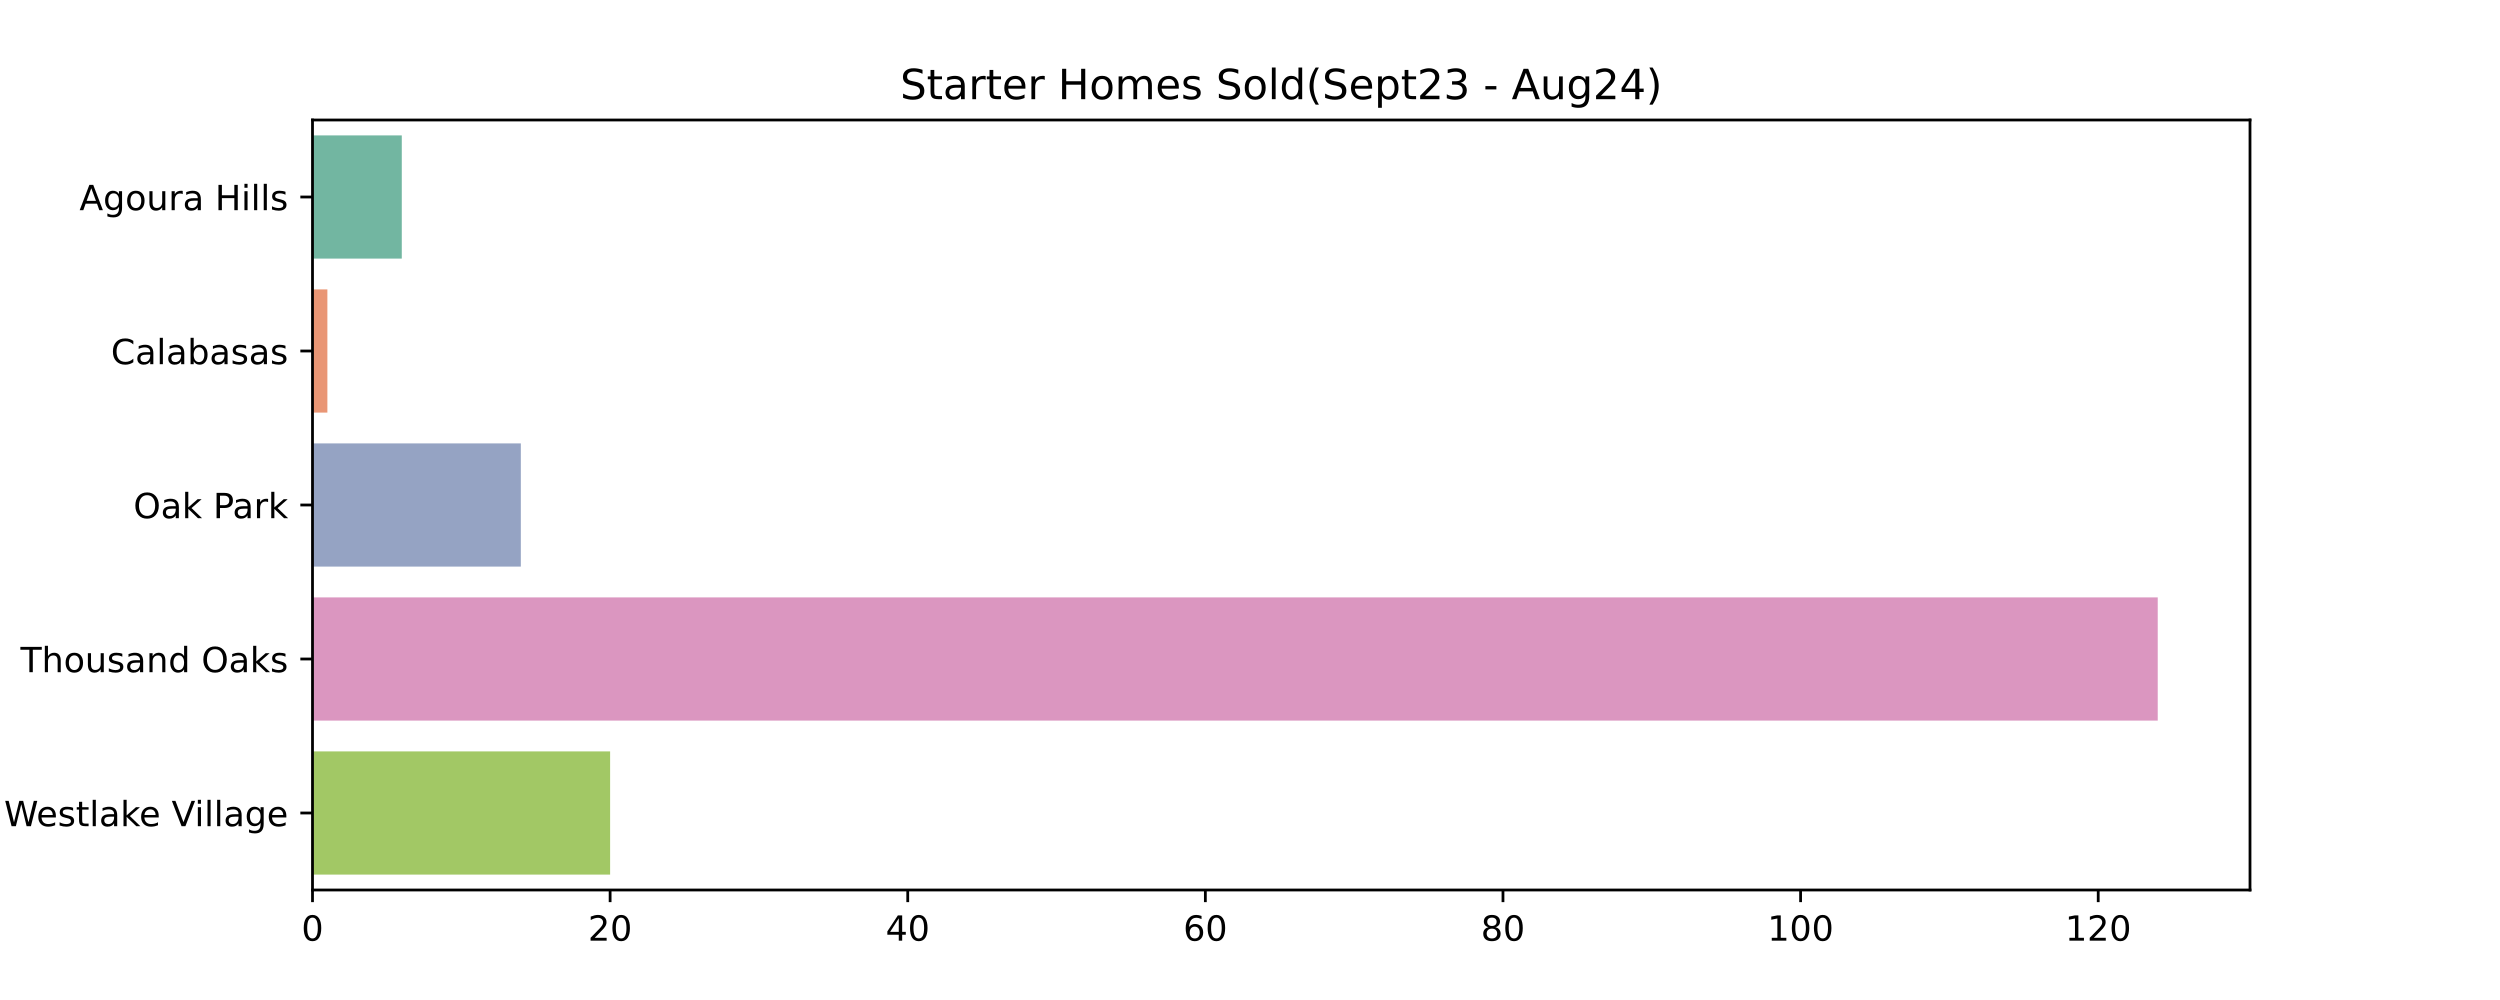
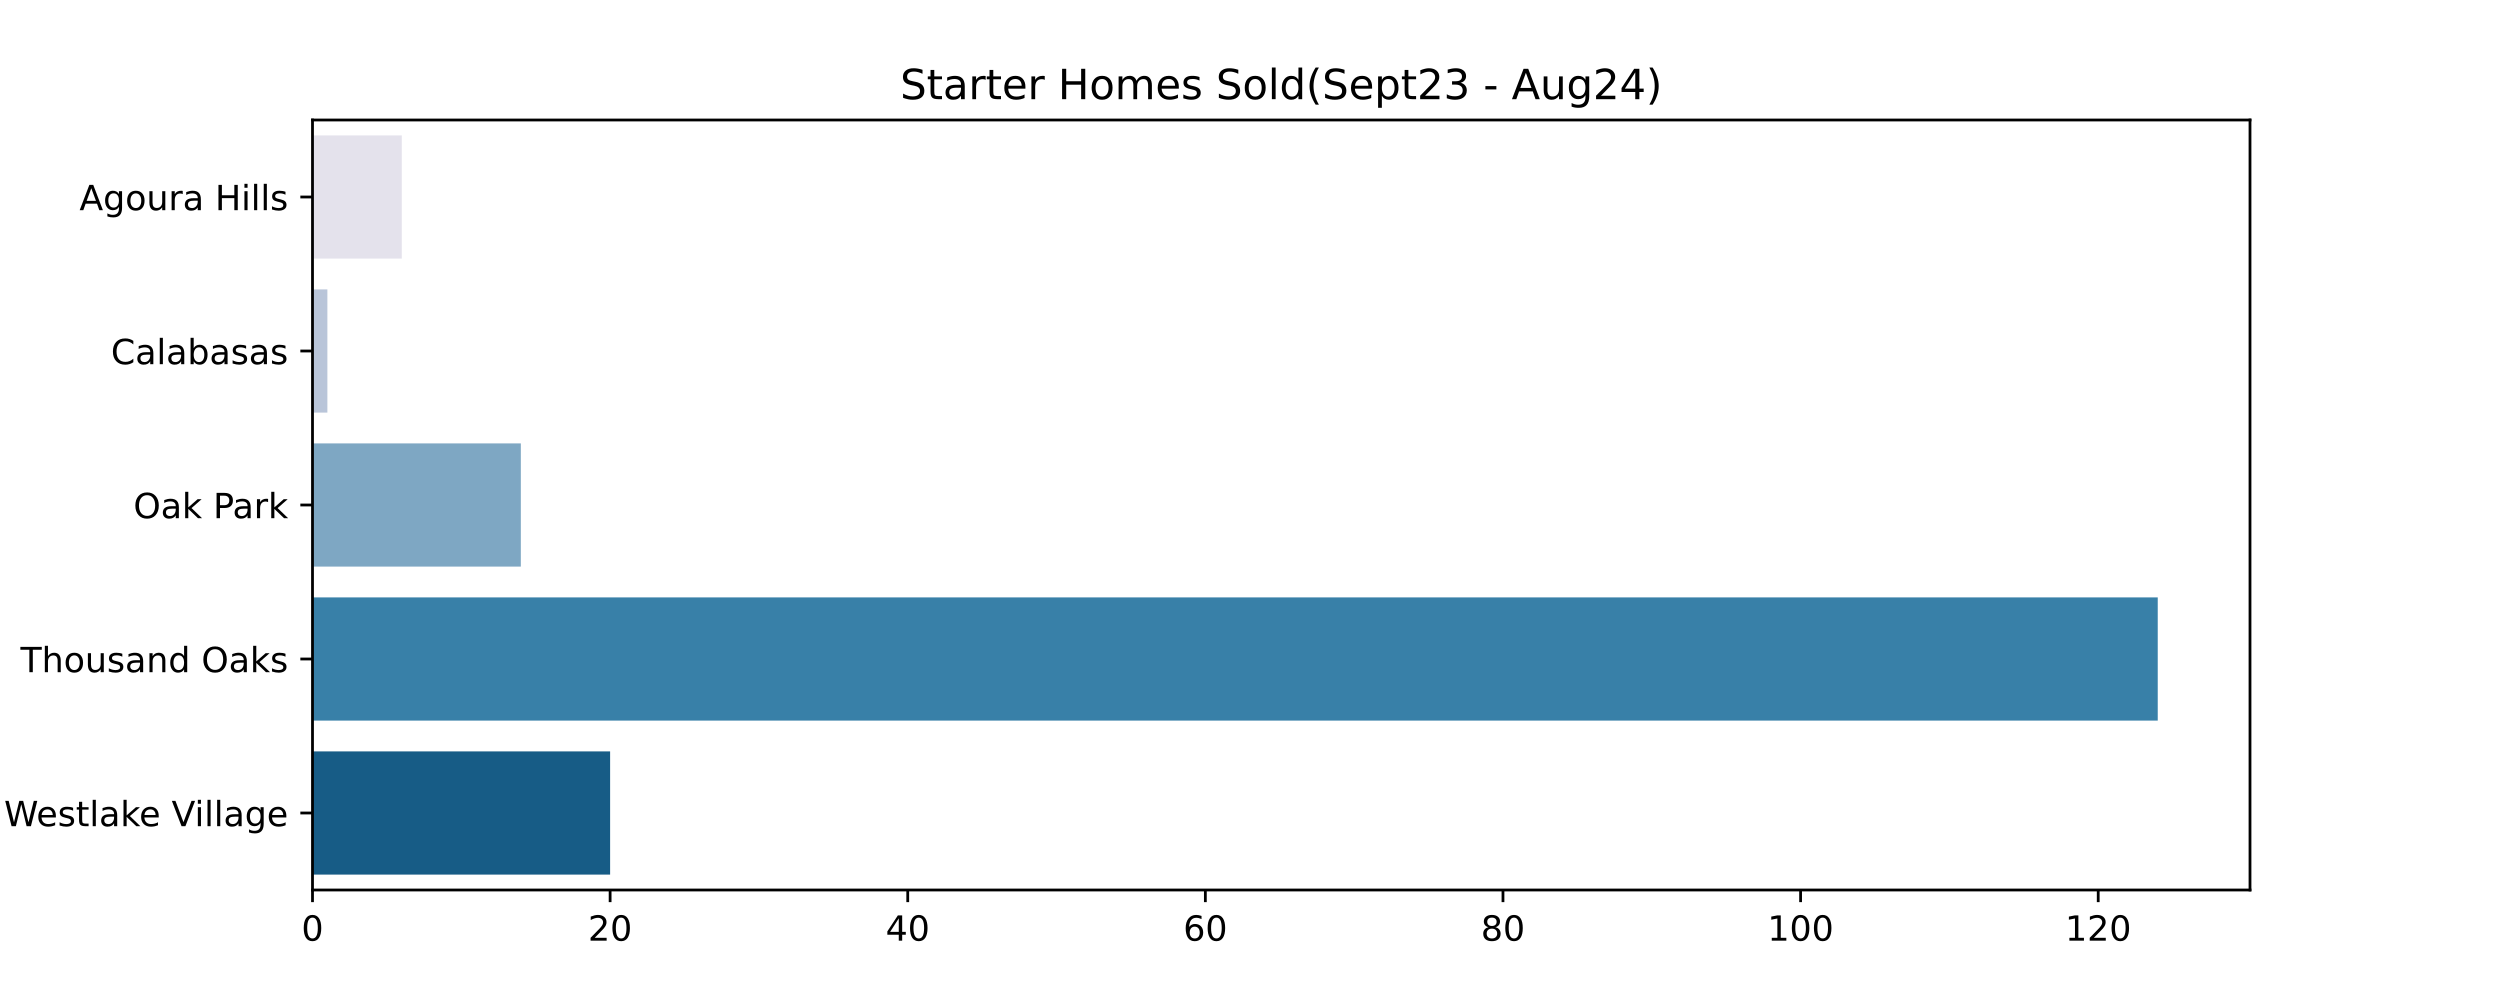
<svg xmlns="http://www.w3.org/2000/svg" xmlns:xlink="http://www.w3.org/1999/xlink" width="720pt" height="288pt" viewBox="0 0 720 288" version="1.1">
  <defs>
    <style type="text/css">*{stroke-linejoin: round; stroke-linecap: butt}</style>
  </defs>
  <g id="figure_1">
    <g id="patch_1">
      <path d="M 0 288  L 720 288  L 720 0  L 0 0  z " style="fill: #ffffff" />
    </g>
    <g id="axes_1">
      <g id="patch_2">
        <path d="M 90 256.32  L 648 256.32  L 648 34.56  L 90 34.56  z " style="fill: #ffffff" />
      </g>
      <g id="patch_3">
-         <path d="M 90 38.995  L 115.714 38.995  L 115.714 74.477  L 90 74.477  z " clip-path="url(#p3daade3a22)" style="fill: #72b6a1" />
+         <path d="M 90 38.995  L 115.714 38.995  L 115.714 74.477  L 90 74.477  z " clip-path="url(#p322fc2a3c4)" style="fill: #e4e2ec" />
      </g>
      <g id="patch_4">
-         <path d="M 90 83.347  L 94.286 83.347  L 94.286 118.829  L 90 118.829  z " clip-path="url(#p3daade3a22)" style="fill: #e99675" />
+         <path d="M 90 83.347  L 94.286 83.347  L 94.286 118.829  L 90 118.829  z " clip-path="url(#p322fc2a3c4)" style="fill: #b9c5d9" />
      </g>
      <g id="patch_5">
-         <path d="M 90 127.699  L 150 127.699  L 150 163.181  L 90 163.181  z " clip-path="url(#p3daade3a22)" style="fill: #95a3c3" />
+         <path d="M 90 127.699  L 150 127.699  L 150 163.181  L 90 163.181  z " clip-path="url(#p322fc2a3c4)" style="fill: #7ea7c3" />
      </g>
      <g id="patch_6">
-         <path d="M 90 172.051  L 621.429 172.051  L 621.429 207.533  L 90 207.533  z " clip-path="url(#p3daade3a22)" style="fill: #db96c0" />
+         <path d="M 90 172.051  L 621.429 172.051  L 621.429 207.533  L 90 207.533  z " clip-path="url(#p322fc2a3c4)" style="fill: #3880a8" />
      </g>
      <g id="patch_7">
-         <path d="M 90 216.403  L 175.714 216.403  L 175.714 251.885  L 90 251.885  z " clip-path="url(#p3daade3a22)" style="fill: #a2c865" />
+         <path d="M 90 216.403  L 175.714 216.403  L 175.714 251.885  L 90 251.885  z " clip-path="url(#p322fc2a3c4)" style="fill: #175c86" />
      </g>
      <g id="matplotlib.axis_1">
        <g id="xtick_1">
          <g id="line2d_1">
            <defs>
-               <path id="ma5203dc84a" d="M 0 0  L 0 3.5  " style="stroke: #000000; stroke-width: 0.8" />
+               <path id="md36f52f539" d="M 0 0  L 0 3.5  " style="stroke: #000000; stroke-width: 0.8" />
            </defs>
            <g>
-               <use xlink:href="#ma5203dc84a" x="90" y="256.32" style="stroke: #000000; stroke-width: 0.8" />
+               <use xlink:href="#md36f52f539" x="90" y="256.32" style="stroke: #000000; stroke-width: 0.8" />
            </g>
          </g>
          <g id="text_1">
            <g transform="translate(86.81875 270.9184) scale(0.1 -0.1)">
              <defs>
                <path id="DejaVuSans-30" d="M 2034 4250  Q 1547 4250 1301 3770  Q 1056 3291 1056 2328  Q 1056 1369 1301 889  Q 1547 409 2034 409  Q 2525 409 2770 889  Q 3016 1369 3016 2328  Q 3016 3291 2770 3770  Q 2525 4250 2034 4250  z M 2034 4750  Q 2819 4750 3233 4129  Q 3647 3509 3647 2328  Q 3647 1150 3233 529  Q 2819 -91 2034 -91  Q 1250 -91 836 529  Q 422 1150 422 2328  Q 422 3509 836 4129  Q 1250 4750 2034 4750  z " transform="scale(0.015625)" />
              </defs>
              <use xlink:href="#DejaVuSans-30" />
            </g>
          </g>
        </g>
        <g id="xtick_2">
          <g id="line2d_2">
            <g>
-               <use xlink:href="#ma5203dc84a" x="175.714" y="256.32" style="stroke: #000000; stroke-width: 0.8" />
+               <use xlink:href="#md36f52f539" x="175.714" y="256.32" style="stroke: #000000; stroke-width: 0.8" />
            </g>
          </g>
          <g id="text_2">
            <g transform="translate(169.3518 270.9184) scale(0.1 -0.1)">
              <defs>
                <path id="DejaVuSans-32" d="M 1228 531  L 3431 531  L 3431 0  L 469 0  L 469 531  Q 828 903 1448 1529  Q 2069 2156 2228 2338  Q 2531 2678 2651 2914  Q 2772 3150 2772 3378  Q 2772 3750 2511 3984  Q 2250 4219 1831 4219  Q 1534 4219 1204 4116  Q 875 4013 500 3803  L 500 4441  Q 881 4594 1212 4672  Q 1544 4750 1819 4750  Q 2544 4750 2975 4387  Q 3406 4025 3406 3419  Q 3406 3131 3298 2873  Q 3191 2616 2906 2266  Q 2828 2175 2409 1742  Q 1991 1309 1228 531  z " transform="scale(0.015625)" />
              </defs>
              <use xlink:href="#DejaVuSans-32" />
              <use xlink:href="#DejaVuSans-30" x="63.623" />
            </g>
          </g>
        </g>
        <g id="xtick_3">
          <g id="line2d_3">
            <g>
-               <use xlink:href="#ma5203dc84a" x="261.429" y="256.32" style="stroke: #000000; stroke-width: 0.8" />
+               <use xlink:href="#md36f52f539" x="261.429" y="256.32" style="stroke: #000000; stroke-width: 0.8" />
            </g>
          </g>
          <g id="text_3">
            <g transform="translate(255.0661 270.9184) scale(0.1 -0.1)">
              <defs>
                <path id="DejaVuSans-34" d="M 2419 4116  L 825 1625  L 2419 1625  L 2419 4116  z M 2253 4666  L 3047 4666  L 3047 1625  L 3713 1625  L 3713 1100  L 3047 1100  L 3047 0  L 2419 0  L 2419 1100  L 313 1100  L 313 1709  L 2253 4666  z " transform="scale(0.015625)" />
              </defs>
              <use xlink:href="#DejaVuSans-34" />
              <use xlink:href="#DejaVuSans-30" x="63.623" />
            </g>
          </g>
        </g>
        <g id="xtick_4">
          <g id="line2d_4">
            <g>
-               <use xlink:href="#ma5203dc84a" x="347.143" y="256.32" style="stroke: #000000; stroke-width: 0.8" />
+               <use xlink:href="#md36f52f539" x="347.143" y="256.32" style="stroke: #000000; stroke-width: 0.8" />
            </g>
          </g>
          <g id="text_4">
            <g transform="translate(340.7804 270.9184) scale(0.1 -0.1)">
              <defs>
                <path id="DejaVuSans-36" d="M 2113 2584  Q 1688 2584 1439 2293  Q 1191 2003 1191 1497  Q 1191 994 1439 701  Q 1688 409 2113 409  Q 2538 409 2786 701  Q 3034 994 3034 1497  Q 3034 2003 2786 2293  Q 2538 2584 2113 2584  z M 3366 4563  L 3366 3988  Q 3128 4100 2886 4159  Q 2644 4219 2406 4219  Q 1781 4219 1451 3797  Q 1122 3375 1075 2522  Q 1259 2794 1537 2939  Q 1816 3084 2150 3084  Q 2853 3084 3261 2657  Q 3669 2231 3669 1497  Q 3669 778 3244 343  Q 2819 -91 2113 -91  Q 1303 -91 875 529  Q 447 1150 447 2328  Q 447 3434 972 4092  Q 1497 4750 2381 4750  Q 2619 4750 2861 4703  Q 3103 4656 3366 4563  z " transform="scale(0.015625)" />
              </defs>
              <use xlink:href="#DejaVuSans-36" />
              <use xlink:href="#DejaVuSans-30" x="63.623" />
            </g>
          </g>
        </g>
        <g id="xtick_5">
          <g id="line2d_5">
            <g>
-               <use xlink:href="#ma5203dc84a" x="432.857" y="256.32" style="stroke: #000000; stroke-width: 0.8" />
+               <use xlink:href="#md36f52f539" x="432.857" y="256.32" style="stroke: #000000; stroke-width: 0.8" />
            </g>
          </g>
          <g id="text_5">
            <g transform="translate(426.4946 270.9184) scale(0.1 -0.1)">
              <defs>
                <path id="DejaVuSans-38" d="M 2034 2216  Q 1584 2216 1326 1975  Q 1069 1734 1069 1313  Q 1069 891 1326 650  Q 1584 409 2034 409  Q 2484 409 2743 651  Q 3003 894 3003 1313  Q 3003 1734 2745 1975  Q 2488 2216 2034 2216  z M 1403 2484  Q 997 2584 770 2862  Q 544 3141 544 3541  Q 544 4100 942 4425  Q 1341 4750 2034 4750  Q 2731 4750 3128 4425  Q 3525 4100 3525 3541  Q 3525 3141 3298 2862  Q 3072 2584 2669 2484  Q 3125 2378 3379 2068  Q 3634 1759 3634 1313  Q 3634 634 3220 271  Q 2806 -91 2034 -91  Q 1263 -91 848 271  Q 434 634 434 1313  Q 434 1759 690 2068  Q 947 2378 1403 2484  z M 1172 3481  Q 1172 3119 1398 2916  Q 1625 2713 2034 2713  Q 2441 2713 2670 2916  Q 2900 3119 2900 3481  Q 2900 3844 2670 4047  Q 2441 4250 2034 4250  Q 1625 4250 1398 4047  Q 1172 3844 1172 3481  z " transform="scale(0.015625)" />
              </defs>
              <use xlink:href="#DejaVuSans-38" />
              <use xlink:href="#DejaVuSans-30" x="63.623" />
            </g>
          </g>
        </g>
        <g id="xtick_6">
          <g id="line2d_6">
            <g>
-               <use xlink:href="#ma5203dc84a" x="518.571" y="256.32" style="stroke: #000000; stroke-width: 0.8" />
+               <use xlink:href="#md36f52f539" x="518.571" y="256.32" style="stroke: #000000; stroke-width: 0.8" />
            </g>
          </g>
          <g id="text_6">
            <g transform="translate(509.0277 270.9184) scale(0.1 -0.1)">
              <defs>
                <path id="DejaVuSans-31" d="M 794 531  L 1825 531  L 1825 4091  L 703 3866  L 703 4441  L 1819 4666  L 2450 4666  L 2450 531  L 3481 531  L 3481 0  L 794 0  L 794 531  z " transform="scale(0.015625)" />
              </defs>
              <use xlink:href="#DejaVuSans-31" />
              <use xlink:href="#DejaVuSans-30" x="63.623" />
              <use xlink:href="#DejaVuSans-30" x="127.246" />
            </g>
          </g>
        </g>
        <g id="xtick_7">
          <g id="line2d_7">
            <g>
-               <use xlink:href="#ma5203dc84a" x="604.286" y="256.32" style="stroke: #000000; stroke-width: 0.8" />
+               <use xlink:href="#md36f52f539" x="604.286" y="256.32" style="stroke: #000000; stroke-width: 0.8" />
            </g>
          </g>
          <g id="text_7">
            <g transform="translate(594.742 270.9184) scale(0.1 -0.1)">
              <use xlink:href="#DejaVuSans-31" />
              <use xlink:href="#DejaVuSans-32" x="63.623" />
              <use xlink:href="#DejaVuSans-30" x="127.246" />
            </g>
          </g>
        </g>
      </g>
      <g id="matplotlib.axis_2">
        <g id="ytick_1">
          <g id="line2d_8">
            <defs>
-               <path id="m07f3fe6f9c" d="M 0 0  L -3.5 0  " style="stroke: #000000; stroke-width: 0.8" />
+               <path id="m828310d89c" d="M 0 0  L -3.5 0  " style="stroke: #000000; stroke-width: 0.8" />
            </defs>
            <g>
-               <use xlink:href="#m07f3fe6f9c" x="90" y="56.736" style="stroke: #000000; stroke-width: 0.8" />
+               <use xlink:href="#m828310d89c" x="90" y="56.736" style="stroke: #000000; stroke-width: 0.8" />
            </g>
          </g>
          <g id="text_8">
            <g transform="translate(22.87344 60.53522) scale(0.1 -0.1)">
              <defs>
                <path id="DejaVuSans-41" d="M 2188 4044  L 1331 1722  L 3047 1722  L 2188 4044  z M 1831 4666  L 2547 4666  L 4325 0  L 3669 0  L 3244 1197  L 1141 1197  L 716 0  L 50 0  L 1831 4666  z " transform="scale(0.015625)" />
                <path id="DejaVuSans-67" d="M 2906 1791  Q 2906 2416 2648 2759  Q 2391 3103 1925 3103  Q 1463 3103 1205 2759  Q 947 2416 947 1791  Q 947 1169 1205 825  Q 1463 481 1925 481  Q 2391 481 2648 825  Q 2906 1169 2906 1791  z M 3481 434  Q 3481 -459 3084 -895  Q 2688 -1331 1869 -1331  Q 1566 -1331 1297 -1286  Q 1028 -1241 775 -1147  L 775 -588  Q 1028 -725 1275 -790  Q 1522 -856 1778 -856  Q 2344 -856 2625 -561  Q 2906 -266 2906 331  L 2906 616  Q 2728 306 2450 153  Q 2172 0 1784 0  Q 1141 0 747 490  Q 353 981 353 1791  Q 353 2603 747 3093  Q 1141 3584 1784 3584  Q 2172 3584 2450 3431  Q 2728 3278 2906 2969  L 2906 3500  L 3481 3500  L 3481 434  z " transform="scale(0.015625)" />
                <path id="DejaVuSans-6f" d="M 1959 3097  Q 1497 3097 1228 2736  Q 959 2375 959 1747  Q 959 1119 1226 758  Q 1494 397 1959 397  Q 2419 397 2687 759  Q 2956 1122 2956 1747  Q 2956 2369 2687 2733  Q 2419 3097 1959 3097  z M 1959 3584  Q 2709 3584 3137 3096  Q 3566 2609 3566 1747  Q 3566 888 3137 398  Q 2709 -91 1959 -91  Q 1206 -91 779 398  Q 353 888 353 1747  Q 353 2609 779 3096  Q 1206 3584 1959 3584  z " transform="scale(0.015625)" />
                <path id="DejaVuSans-75" d="M 544 1381  L 544 3500  L 1119 3500  L 1119 1403  Q 1119 906 1312 657  Q 1506 409 1894 409  Q 2359 409 2629 706  Q 2900 1003 2900 1516  L 2900 3500  L 3475 3500  L 3475 0  L 2900 0  L 2900 538  Q 2691 219 2414 64  Q 2138 -91 1772 -91  Q 1169 -91 856 284  Q 544 659 544 1381  z M 1991 3584  L 1991 3584  z " transform="scale(0.015625)" />
                <path id="DejaVuSans-72" d="M 2631 2963  Q 2534 3019 2420 3045  Q 2306 3072 2169 3072  Q 1681 3072 1420 2755  Q 1159 2438 1159 1844  L 1159 0  L 581 0  L 581 3500  L 1159 3500  L 1159 2956  Q 1341 3275 1631 3429  Q 1922 3584 2338 3584  Q 2397 3584 2469 3576  Q 2541 3569 2628 3553  L 2631 2963  z " transform="scale(0.015625)" />
                <path id="DejaVuSans-61" d="M 2194 1759  Q 1497 1759 1228 1600  Q 959 1441 959 1056  Q 959 750 1161 570  Q 1363 391 1709 391  Q 2188 391 2477 730  Q 2766 1069 2766 1631  L 2766 1759  L 2194 1759  z M 3341 1997  L 3341 0  L 2766 0  L 2766 531  Q 2569 213 2275 61  Q 1981 -91 1556 -91  Q 1019 -91 701 211  Q 384 513 384 1019  Q 384 1609 779 1909  Q 1175 2209 1959 2209  L 2766 2209  L 2766 2266  Q 2766 2663 2505 2880  Q 2244 3097 1772 3097  Q 1472 3097 1187 3025  Q 903 2953 641 2809  L 641 3341  Q 956 3463 1253 3523  Q 1550 3584 1831 3584  Q 2591 3584 2966 3190  Q 3341 2797 3341 1997  z " transform="scale(0.015625)" />
                <path id="DejaVuSans-20" transform="scale(0.015625)" />
                <path id="DejaVuSans-48" d="M 628 4666  L 1259 4666  L 1259 2753  L 3553 2753  L 3553 4666  L 4184 4666  L 4184 0  L 3553 0  L 3553 2222  L 1259 2222  L 1259 0  L 628 0  L 628 4666  z " transform="scale(0.015625)" />
                <path id="DejaVuSans-69" d="M 603 3500  L 1178 3500  L 1178 0  L 603 0  L 603 3500  z M 603 4863  L 1178 4863  L 1178 4134  L 603 4134  L 603 4863  z " transform="scale(0.015625)" />
                <path id="DejaVuSans-6c" d="M 603 4863  L 1178 4863  L 1178 0  L 603 0  L 603 4863  z " transform="scale(0.015625)" />
                <path id="DejaVuSans-73" d="M 2834 3397  L 2834 2853  Q 2591 2978 2328 3040  Q 2066 3103 1784 3103  Q 1356 3103 1142 2972  Q 928 2841 928 2578  Q 928 2378 1081 2264  Q 1234 2150 1697 2047  L 1894 2003  Q 2506 1872 2764 1633  Q 3022 1394 3022 966  Q 3022 478 2636 193  Q 2250 -91 1575 -91  Q 1294 -91 989 -36  Q 684 19 347 128  L 347 722  Q 666 556 975 473  Q 1284 391 1588 391  Q 1994 391 2212 530  Q 2431 669 2431 922  Q 2431 1156 2273 1281  Q 2116 1406 1581 1522  L 1381 1569  Q 847 1681 609 1914  Q 372 2147 372 2553  Q 372 3047 722 3315  Q 1072 3584 1716 3584  Q 2034 3584 2315 3537  Q 2597 3491 2834 3397  z " transform="scale(0.015625)" />
              </defs>
              <use xlink:href="#DejaVuSans-41" />
              <use xlink:href="#DejaVuSans-67" x="68.408" />
              <use xlink:href="#DejaVuSans-6f" x="131.885" />
              <use xlink:href="#DejaVuSans-75" x="193.066" />
              <use xlink:href="#DejaVuSans-72" x="256.445" />
              <use xlink:href="#DejaVuSans-61" x="297.559" />
              <use xlink:href="#DejaVuSans-20" x="358.838" />
              <use xlink:href="#DejaVuSans-48" x="390.625" />
              <use xlink:href="#DejaVuSans-69" x="465.82" />
              <use xlink:href="#DejaVuSans-6c" x="493.604" />
              <use xlink:href="#DejaVuSans-6c" x="521.387" />
              <use xlink:href="#DejaVuSans-73" x="549.17" />
            </g>
          </g>
        </g>
        <g id="ytick_2">
          <g id="line2d_9">
            <g>
-               <use xlink:href="#m07f3fe6f9c" x="90" y="101.088" style="stroke: #000000; stroke-width: 0.8" />
+               <use xlink:href="#m828310d89c" x="90" y="101.088" style="stroke: #000000; stroke-width: 0.8" />
            </g>
          </g>
          <g id="text_9">
            <g transform="translate(31.95938 104.8872) scale(0.1 -0.1)">
              <defs>
                <path id="DejaVuSans-43" d="M 4122 4306  L 4122 3641  Q 3803 3938 3442 4084  Q 3081 4231 2675 4231  Q 1875 4231 1450 3742  Q 1025 3253 1025 2328  Q 1025 1406 1450 917  Q 1875 428 2675 428  Q 3081 428 3442 575  Q 3803 722 4122 1019  L 4122 359  Q 3791 134 3420 21  Q 3050 -91 2638 -91  Q 1578 -91 968 557  Q 359 1206 359 2328  Q 359 3453 968 4101  Q 1578 4750 2638 4750  Q 3056 4750 3426 4639  Q 3797 4528 4122 4306  z " transform="scale(0.015625)" />
                <path id="DejaVuSans-62" d="M 3116 1747  Q 3116 2381 2855 2742  Q 2594 3103 2138 3103  Q 1681 3103 1420 2742  Q 1159 2381 1159 1747  Q 1159 1113 1420 752  Q 1681 391 2138 391  Q 2594 391 2855 752  Q 3116 1113 3116 1747  z M 1159 2969  Q 1341 3281 1617 3432  Q 1894 3584 2278 3584  Q 2916 3584 3314 3078  Q 3713 2572 3713 1747  Q 3713 922 3314 415  Q 2916 -91 2278 -91  Q 1894 -91 1617 61  Q 1341 213 1159 525  L 1159 0  L 581 0  L 581 4863  L 1159 4863  L 1159 2969  z " transform="scale(0.015625)" />
              </defs>
              <use xlink:href="#DejaVuSans-43" />
              <use xlink:href="#DejaVuSans-61" x="69.824" />
              <use xlink:href="#DejaVuSans-6c" x="131.104" />
              <use xlink:href="#DejaVuSans-61" x="158.887" />
              <use xlink:href="#DejaVuSans-62" x="220.166" />
              <use xlink:href="#DejaVuSans-61" x="283.643" />
              <use xlink:href="#DejaVuSans-73" x="344.922" />
              <use xlink:href="#DejaVuSans-61" x="397.021" />
              <use xlink:href="#DejaVuSans-73" x="458.301" />
            </g>
          </g>
        </g>
        <g id="ytick_3">
          <g id="line2d_10">
            <g>
-               <use xlink:href="#m07f3fe6f9c" x="90" y="145.44" style="stroke: #000000; stroke-width: 0.8" />
+               <use xlink:href="#m828310d89c" x="90" y="145.44" style="stroke: #000000; stroke-width: 0.8" />
            </g>
          </g>
          <g id="text_10">
            <g transform="translate(38.42188 149.2392) scale(0.1 -0.1)">
              <defs>
                <path id="DejaVuSans-4f" d="M 2522 4238  Q 1834 4238 1429 3725  Q 1025 3213 1025 2328  Q 1025 1447 1429 934  Q 1834 422 2522 422  Q 3209 422 3611 934  Q 4013 1447 4013 2328  Q 4013 3213 3611 3725  Q 3209 4238 2522 4238  z M 2522 4750  Q 3503 4750 4090 4092  Q 4678 3434 4678 2328  Q 4678 1225 4090 567  Q 3503 -91 2522 -91  Q 1538 -91 948 565  Q 359 1222 359 2328  Q 359 3434 948 4092  Q 1538 4750 2522 4750  z " transform="scale(0.015625)" />
                <path id="DejaVuSans-6b" d="M 581 4863  L 1159 4863  L 1159 1991  L 2875 3500  L 3609 3500  L 1753 1863  L 3688 0  L 2938 0  L 1159 1709  L 1159 0  L 581 0  L 581 4863  z " transform="scale(0.015625)" />
                <path id="DejaVuSans-50" d="M 1259 4147  L 1259 2394  L 2053 2394  Q 2494 2394 2734 2622  Q 2975 2850 2975 3272  Q 2975 3691 2734 3919  Q 2494 4147 2053 4147  L 1259 4147  z M 628 4666  L 2053 4666  Q 2838 4666 3239 4311  Q 3641 3956 3641 3272  Q 3641 2581 3239 2228  Q 2838 1875 2053 1875  L 1259 1875  L 1259 0  L 628 0  L 628 4666  z " transform="scale(0.015625)" />
              </defs>
              <use xlink:href="#DejaVuSans-4f" />
              <use xlink:href="#DejaVuSans-61" x="78.711" />
              <use xlink:href="#DejaVuSans-6b" x="139.99" />
              <use xlink:href="#DejaVuSans-20" x="197.9" />
              <use xlink:href="#DejaVuSans-50" x="229.688" />
              <use xlink:href="#DejaVuSans-61" x="285.49" />
              <use xlink:href="#DejaVuSans-72" x="346.77" />
              <use xlink:href="#DejaVuSans-6b" x="387.883" />
            </g>
          </g>
        </g>
        <g id="ytick_4">
          <g id="line2d_11">
            <g>
-               <use xlink:href="#m07f3fe6f9c" x="90" y="189.792" style="stroke: #000000; stroke-width: 0.8" />
+               <use xlink:href="#m828310d89c" x="90" y="189.792" style="stroke: #000000; stroke-width: 0.8" />
            </g>
          </g>
          <g id="text_11">
            <g transform="translate(5.896875 193.5912) scale(0.1 -0.1)">
              <defs>
                <path id="DejaVuSans-54" d="M -19 4666  L 3928 4666  L 3928 4134  L 2272 4134  L 2272 0  L 1638 0  L 1638 4134  L -19 4134  L -19 4666  z " transform="scale(0.015625)" />
                <path id="DejaVuSans-68" d="M 3513 2113  L 3513 0  L 2938 0  L 2938 2094  Q 2938 2591 2744 2837  Q 2550 3084 2163 3084  Q 1697 3084 1428 2787  Q 1159 2491 1159 1978  L 1159 0  L 581 0  L 581 4863  L 1159 4863  L 1159 2956  Q 1366 3272 1645 3428  Q 1925 3584 2291 3584  Q 2894 3584 3203 3211  Q 3513 2838 3513 2113  z " transform="scale(0.015625)" />
                <path id="DejaVuSans-6e" d="M 3513 2113  L 3513 0  L 2938 0  L 2938 2094  Q 2938 2591 2744 2837  Q 2550 3084 2163 3084  Q 1697 3084 1428 2787  Q 1159 2491 1159 1978  L 1159 0  L 581 0  L 581 3500  L 1159 3500  L 1159 2956  Q 1366 3272 1645 3428  Q 1925 3584 2291 3584  Q 2894 3584 3203 3211  Q 3513 2838 3513 2113  z " transform="scale(0.015625)" />
                <path id="DejaVuSans-64" d="M 2906 2969  L 2906 4863  L 3481 4863  L 3481 0  L 2906 0  L 2906 525  Q 2725 213 2448 61  Q 2172 -91 1784 -91  Q 1150 -91 751 415  Q 353 922 353 1747  Q 353 2572 751 3078  Q 1150 3584 1784 3584  Q 2172 3584 2448 3432  Q 2725 3281 2906 2969  z M 947 1747  Q 947 1113 1208 752  Q 1469 391 1925 391  Q 2381 391 2643 752  Q 2906 1113 2906 1747  Q 2906 2381 2643 2742  Q 2381 3103 1925 3103  Q 1469 3103 1208 2742  Q 947 2381 947 1747  z " transform="scale(0.015625)" />
              </defs>
              <use xlink:href="#DejaVuSans-54" />
              <use xlink:href="#DejaVuSans-68" x="61.084" />
              <use xlink:href="#DejaVuSans-6f" x="124.463" />
              <use xlink:href="#DejaVuSans-75" x="185.645" />
              <use xlink:href="#DejaVuSans-73" x="249.023" />
              <use xlink:href="#DejaVuSans-61" x="301.123" />
              <use xlink:href="#DejaVuSans-6e" x="362.402" />
              <use xlink:href="#DejaVuSans-64" x="425.781" />
              <use xlink:href="#DejaVuSans-20" x="489.258" />
              <use xlink:href="#DejaVuSans-4f" x="521.045" />
              <use xlink:href="#DejaVuSans-61" x="599.756" />
              <use xlink:href="#DejaVuSans-6b" x="661.035" />
              <use xlink:href="#DejaVuSans-73" x="718.945" />
            </g>
          </g>
        </g>
        <g id="ytick_5">
          <g id="line2d_12">
            <g>
-               <use xlink:href="#m07f3fe6f9c" x="90" y="234.144" style="stroke: #000000; stroke-width: 0.8" />
+               <use xlink:href="#m828310d89c" x="90" y="234.144" style="stroke: #000000; stroke-width: 0.8" />
            </g>
          </g>
          <g id="text_12">
            <g transform="translate(1.171875 237.9432) scale(0.1 -0.1)">
              <defs>
                <path id="DejaVuSans-57" d="M 213 4666  L 850 4666  L 1831 722  L 2809 4666  L 3519 4666  L 4500 722  L 5478 4666  L 6119 4666  L 4947 0  L 4153 0  L 3169 4050  L 2175 0  L 1381 0  L 213 4666  z " transform="scale(0.015625)" />
                <path id="DejaVuSans-65" d="M 3597 1894  L 3597 1613  L 953 1613  Q 991 1019 1311 708  Q 1631 397 2203 397  Q 2534 397 2845 478  Q 3156 559 3463 722  L 3463 178  Q 3153 47 2828 -22  Q 2503 -91 2169 -91  Q 1331 -91 842 396  Q 353 884 353 1716  Q 353 2575 817 3079  Q 1281 3584 2069 3584  Q 2775 3584 3186 3129  Q 3597 2675 3597 1894  z M 3022 2063  Q 3016 2534 2758 2815  Q 2500 3097 2075 3097  Q 1594 3097 1305 2825  Q 1016 2553 972 2059  L 3022 2063  z " transform="scale(0.015625)" />
                <path id="DejaVuSans-74" d="M 1172 4494  L 1172 3500  L 2356 3500  L 2356 3053  L 1172 3053  L 1172 1153  Q 1172 725 1289 603  Q 1406 481 1766 481  L 2356 481  L 2356 0  L 1766 0  Q 1100 0 847 248  Q 594 497 594 1153  L 594 3053  L 172 3053  L 172 3500  L 594 3500  L 594 4494  L 1172 4494  z " transform="scale(0.015625)" />
                <path id="DejaVuSans-56" d="M 1831 0  L 50 4666  L 709 4666  L 2188 738  L 3669 4666  L 4325 4666  L 2547 0  L 1831 0  z " transform="scale(0.015625)" />
              </defs>
              <use xlink:href="#DejaVuSans-57" />
              <use xlink:href="#DejaVuSans-65" x="93.002" />
              <use xlink:href="#DejaVuSans-73" x="154.525" />
              <use xlink:href="#DejaVuSans-74" x="206.625" />
              <use xlink:href="#DejaVuSans-6c" x="245.834" />
              <use xlink:href="#DejaVuSans-61" x="273.617" />
              <use xlink:href="#DejaVuSans-6b" x="334.896" />
              <use xlink:href="#DejaVuSans-65" x="389.182" />
              <use xlink:href="#DejaVuSans-20" x="450.705" />
              <use xlink:href="#DejaVuSans-56" x="482.492" />
              <use xlink:href="#DejaVuSans-69" x="548.65" />
              <use xlink:href="#DejaVuSans-6c" x="576.434" />
              <use xlink:href="#DejaVuSans-6c" x="604.217" />
              <use xlink:href="#DejaVuSans-61" x="632" />
              <use xlink:href="#DejaVuSans-67" x="693.279" />
              <use xlink:href="#DejaVuSans-65" x="756.756" />
            </g>
          </g>
        </g>
      </g>
      <g id="line2d_13">
-         <path clip-path="url(#p3daade3a22)" style="fill: none; stroke: #424242; stroke-width: 2.7; stroke-linecap: square" />
+         <path clip-path="url(#p322fc2a3c4)" style="fill: none; stroke: #424242; stroke-width: 2.7; stroke-linecap: square" />
      </g>
      <g id="line2d_14">
-         <path clip-path="url(#p3daade3a22)" style="fill: none; stroke: #424242; stroke-width: 2.7; stroke-linecap: square" />
+         <path clip-path="url(#p322fc2a3c4)" style="fill: none; stroke: #424242; stroke-width: 2.7; stroke-linecap: square" />
      </g>
      <g id="line2d_15">
-         <path clip-path="url(#p3daade3a22)" style="fill: none; stroke: #424242; stroke-width: 2.7; stroke-linecap: square" />
+         <path clip-path="url(#p322fc2a3c4)" style="fill: none; stroke: #424242; stroke-width: 2.7; stroke-linecap: square" />
      </g>
      <g id="line2d_16">
-         <path clip-path="url(#p3daade3a22)" style="fill: none; stroke: #424242; stroke-width: 2.7; stroke-linecap: square" />
+         <path clip-path="url(#p322fc2a3c4)" style="fill: none; stroke: #424242; stroke-width: 2.7; stroke-linecap: square" />
      </g>
      <g id="line2d_17">
-         <path clip-path="url(#p3daade3a22)" style="fill: none; stroke: #424242; stroke-width: 2.7; stroke-linecap: square" />
+         <path clip-path="url(#p322fc2a3c4)" style="fill: none; stroke: #424242; stroke-width: 2.7; stroke-linecap: square" />
      </g>
      <g id="patch_8">
        <path d="M 90 256.32  L 90 34.56  " style="fill: none; stroke: #000000; stroke-width: 0.8; stroke-linejoin: miter; stroke-linecap: square" />
      </g>
      <g id="patch_9">
        <path d="M 648 256.32  L 648 34.56  " style="fill: none; stroke: #000000; stroke-width: 0.8; stroke-linejoin: miter; stroke-linecap: square" />
      </g>
      <g id="patch_10">
        <path d="M 90 256.32  L 648 256.32  " style="fill: none; stroke: #000000; stroke-width: 0.8; stroke-linejoin: miter; stroke-linecap: square" />
      </g>
      <g id="patch_11">
        <path d="M 90 34.56  L 648 34.56  " style="fill: none; stroke: #000000; stroke-width: 0.8; stroke-linejoin: miter; stroke-linecap: square" />
      </g>
      <g id="text_13">
        <g transform="translate(259.2609 28.56) scale(0.12 -0.12)">
          <defs>
            <path id="DejaVuSans-53" d="M 3425 4513  L 3425 3897  Q 3066 4069 2747 4153  Q 2428 4238 2131 4238  Q 1616 4238 1336 4038  Q 1056 3838 1056 3469  Q 1056 3159 1242 3001  Q 1428 2844 1947 2747  L 2328 2669  Q 3034 2534 3370 2195  Q 3706 1856 3706 1288  Q 3706 609 3251 259  Q 2797 -91 1919 -91  Q 1588 -91 1214 -16  Q 841 59 441 206  L 441 856  Q 825 641 1194 531  Q 1563 422 1919 422  Q 2459 422 2753 634  Q 3047 847 3047 1241  Q 3047 1584 2836 1778  Q 2625 1972 2144 2069  L 1759 2144  Q 1053 2284 737 2584  Q 422 2884 422 3419  Q 422 4038 858 4394  Q 1294 4750 2059 4750  Q 2388 4750 2728 4690  Q 3069 4631 3425 4513  z " transform="scale(0.015625)" />
            <path id="DejaVuSans-6d" d="M 3328 2828  Q 3544 3216 3844 3400  Q 4144 3584 4550 3584  Q 5097 3584 5394 3201  Q 5691 2819 5691 2113  L 5691 0  L 5113 0  L 5113 2094  Q 5113 2597 4934 2840  Q 4756 3084 4391 3084  Q 3944 3084 3684 2787  Q 3425 2491 3425 1978  L 3425 0  L 2847 0  L 2847 2094  Q 2847 2600 2669 2842  Q 2491 3084 2119 3084  Q 1678 3084 1418 2786  Q 1159 2488 1159 1978  L 1159 0  L 581 0  L 581 3500  L 1159 3500  L 1159 2956  Q 1356 3278 1631 3431  Q 1906 3584 2284 3584  Q 2666 3584 2933 3390  Q 3200 3197 3328 2828  z " transform="scale(0.015625)" />
            <path id="DejaVuSans-28" d="M 1984 4856  Q 1566 4138 1362 3434  Q 1159 2731 1159 2009  Q 1159 1288 1364 580  Q 1569 -128 1984 -844  L 1484 -844  Q 1016 -109 783 600  Q 550 1309 550 2009  Q 550 2706 781 3412  Q 1013 4119 1484 4856  L 1984 4856  z " transform="scale(0.015625)" />
            <path id="DejaVuSans-70" d="M 1159 525  L 1159 -1331  L 581 -1331  L 581 3500  L 1159 3500  L 1159 2969  Q 1341 3281 1617 3432  Q 1894 3584 2278 3584  Q 2916 3584 3314 3078  Q 3713 2572 3713 1747  Q 3713 922 3314 415  Q 2916 -91 2278 -91  Q 1894 -91 1617 61  Q 1341 213 1159 525  z M 3116 1747  Q 3116 2381 2855 2742  Q 2594 3103 2138 3103  Q 1681 3103 1420 2742  Q 1159 2381 1159 1747  Q 1159 1113 1420 752  Q 1681 391 2138 391  Q 2594 391 2855 752  Q 3116 1113 3116 1747  z " transform="scale(0.015625)" />
            <path id="DejaVuSans-33" d="M 2597 2516  Q 3050 2419 3304 2112  Q 3559 1806 3559 1356  Q 3559 666 3084 287  Q 2609 -91 1734 -91  Q 1441 -91 1130 -33  Q 819 25 488 141  L 488 750  Q 750 597 1062 519  Q 1375 441 1716 441  Q 2309 441 2620 675  Q 2931 909 2931 1356  Q 2931 1769 2642 2001  Q 2353 2234 1838 2234  L 1294 2234  L 1294 2753  L 1863 2753  Q 2328 2753 2575 2939  Q 2822 3125 2822 3475  Q 2822 3834 2567 4026  Q 2313 4219 1838 4219  Q 1578 4219 1281 4162  Q 984 4106 628 3988  L 628 4550  Q 988 4650 1302 4700  Q 1616 4750 1894 4750  Q 2613 4750 3031 4423  Q 3450 4097 3450 3541  Q 3450 3153 3228 2886  Q 3006 2619 2597 2516  z " transform="scale(0.015625)" />
            <path id="DejaVuSans-2d" d="M 313 2009  L 1997 2009  L 1997 1497  L 313 1497  L 313 2009  z " transform="scale(0.015625)" />
            <path id="DejaVuSans-29" d="M 513 4856  L 1013 4856  Q 1481 4119 1714 3412  Q 1947 2706 1947 2009  Q 1947 1309 1714 600  Q 1481 -109 1013 -844  L 513 -844  Q 928 -128 1133 580  Q 1338 1288 1338 2009  Q 1338 2731 1133 3434  Q 928 4138 513 4856  z " transform="scale(0.015625)" />
          </defs>
          <use xlink:href="#DejaVuSans-53" />
          <use xlink:href="#DejaVuSans-74" x="63.477" />
          <use xlink:href="#DejaVuSans-61" x="102.686" />
          <use xlink:href="#DejaVuSans-72" x="163.965" />
          <use xlink:href="#DejaVuSans-74" x="205.078" />
          <use xlink:href="#DejaVuSans-65" x="244.287" />
          <use xlink:href="#DejaVuSans-72" x="305.811" />
          <use xlink:href="#DejaVuSans-20" x="346.924" />
          <use xlink:href="#DejaVuSans-48" x="378.711" />
          <use xlink:href="#DejaVuSans-6f" x="453.906" />
          <use xlink:href="#DejaVuSans-6d" x="515.088" />
          <use xlink:href="#DejaVuSans-65" x="612.5" />
          <use xlink:href="#DejaVuSans-73" x="674.023" />
          <use xlink:href="#DejaVuSans-20" x="726.123" />
          <use xlink:href="#DejaVuSans-53" x="757.91" />
          <use xlink:href="#DejaVuSans-6f" x="821.387" />
          <use xlink:href="#DejaVuSans-6c" x="882.568" />
          <use xlink:href="#DejaVuSans-64" x="910.352" />
          <use xlink:href="#DejaVuSans-28" x="973.828" />
          <use xlink:href="#DejaVuSans-53" x="1012.842" />
          <use xlink:href="#DejaVuSans-65" x="1076.318" />
          <use xlink:href="#DejaVuSans-70" x="1137.842" />
          <use xlink:href="#DejaVuSans-74" x="1201.318" />
          <use xlink:href="#DejaVuSans-32" x="1240.527" />
          <use xlink:href="#DejaVuSans-33" x="1304.15" />
          <use xlink:href="#DejaVuSans-20" x="1367.773" />
          <use xlink:href="#DejaVuSans-2d" x="1399.561" />
          <use xlink:href="#DejaVuSans-20" x="1435.645" />
          <use xlink:href="#DejaVuSans-41" x="1467.432" />
          <use xlink:href="#DejaVuSans-75" x="1535.84" />
          <use xlink:href="#DejaVuSans-67" x="1599.219" />
          <use xlink:href="#DejaVuSans-32" x="1662.695" />
          <use xlink:href="#DejaVuSans-34" x="1726.318" />
          <use xlink:href="#DejaVuSans-29" x="1789.941" />
        </g>
      </g>
    </g>
  </g>
  <defs>
-     <clipPath id="p3daade3a22">
+     <clipPath id="p322fc2a3c4">
      <rect x="90" y="34.56" width="558" height="221.76" />
    </clipPath>
  </defs>
</svg>
